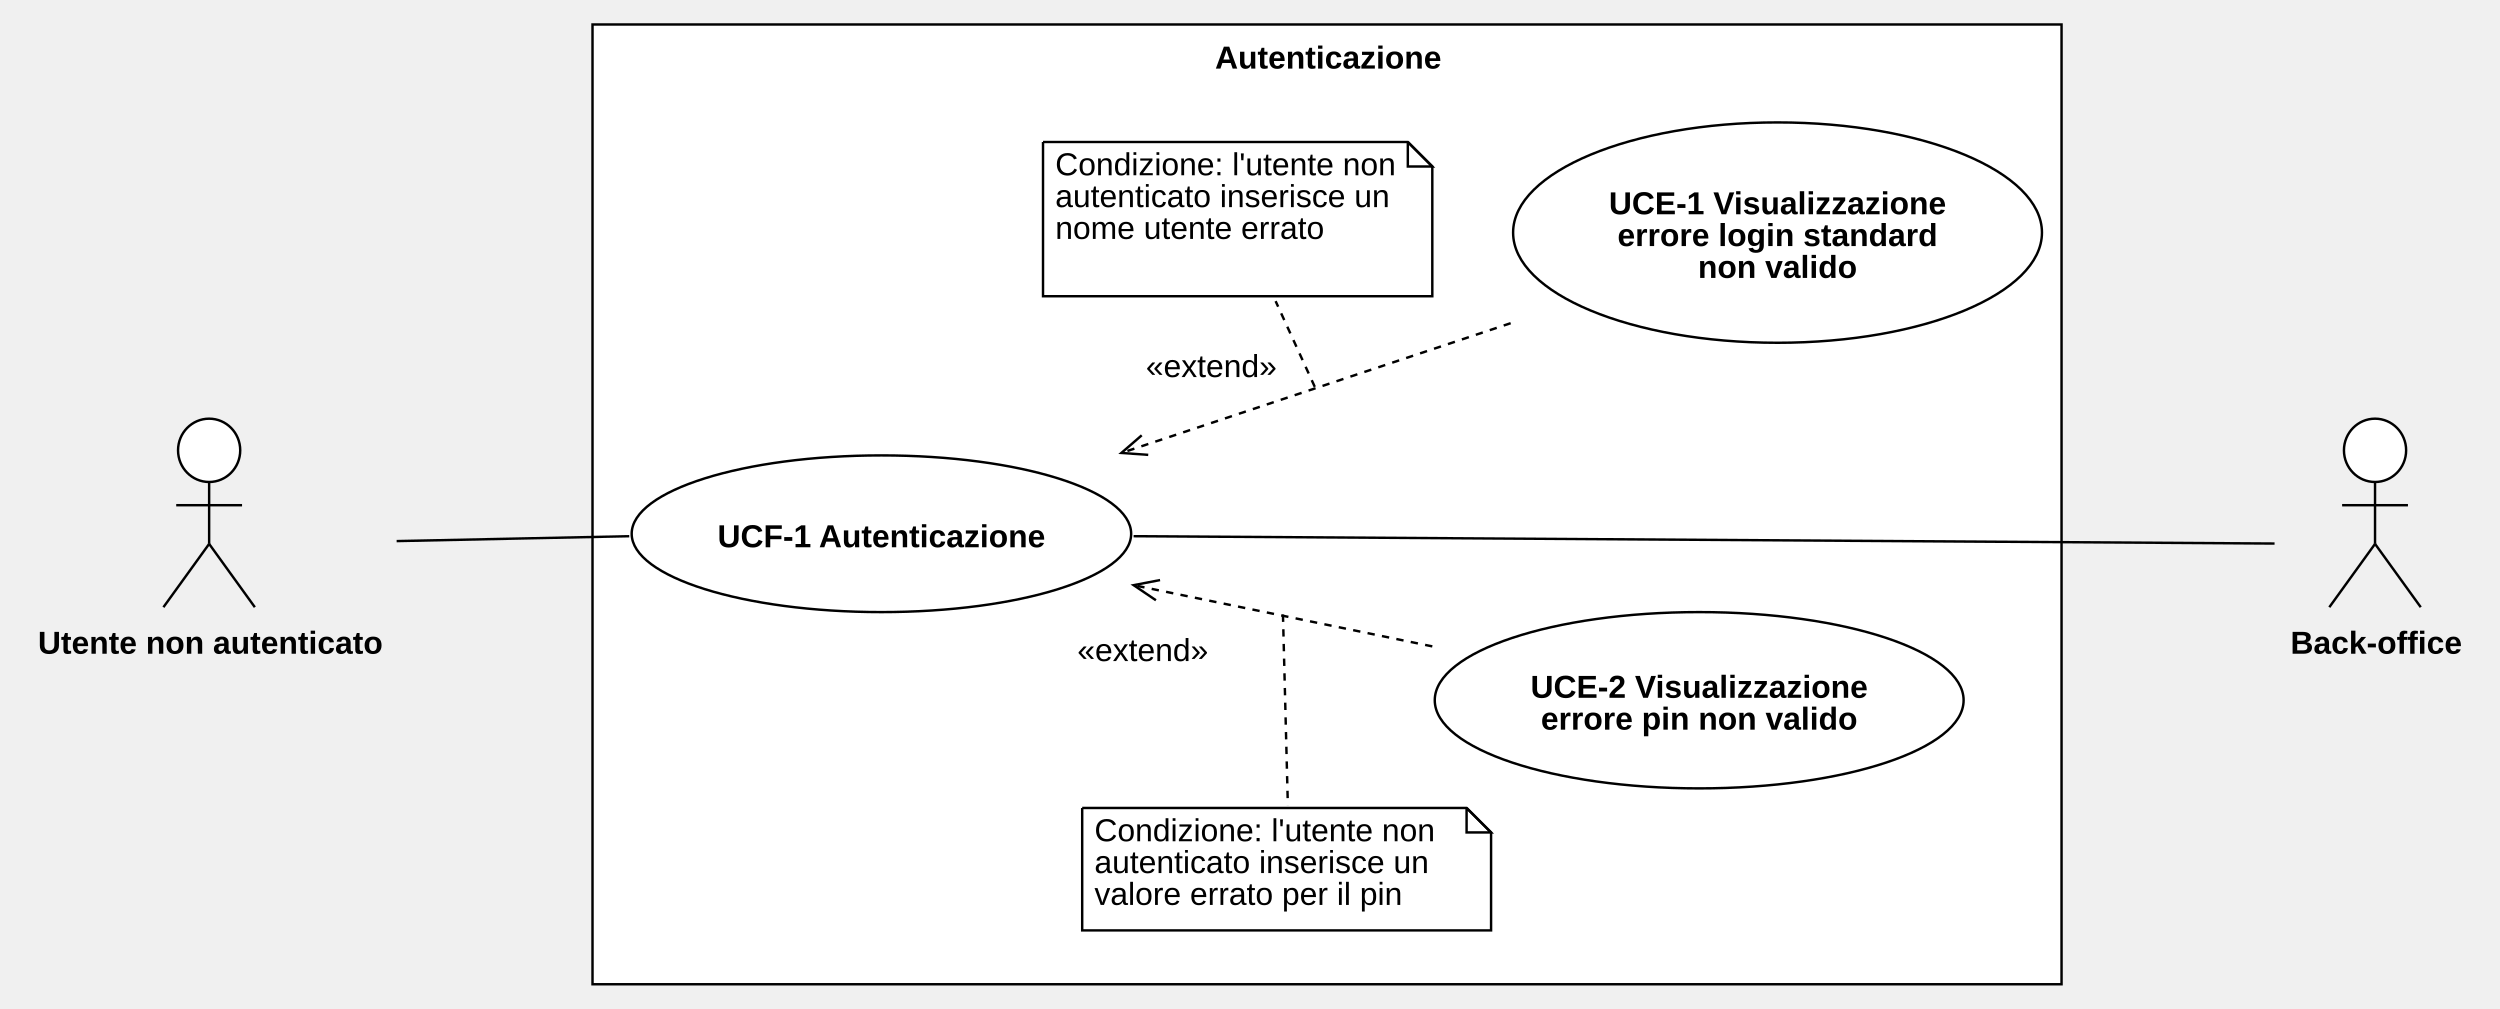
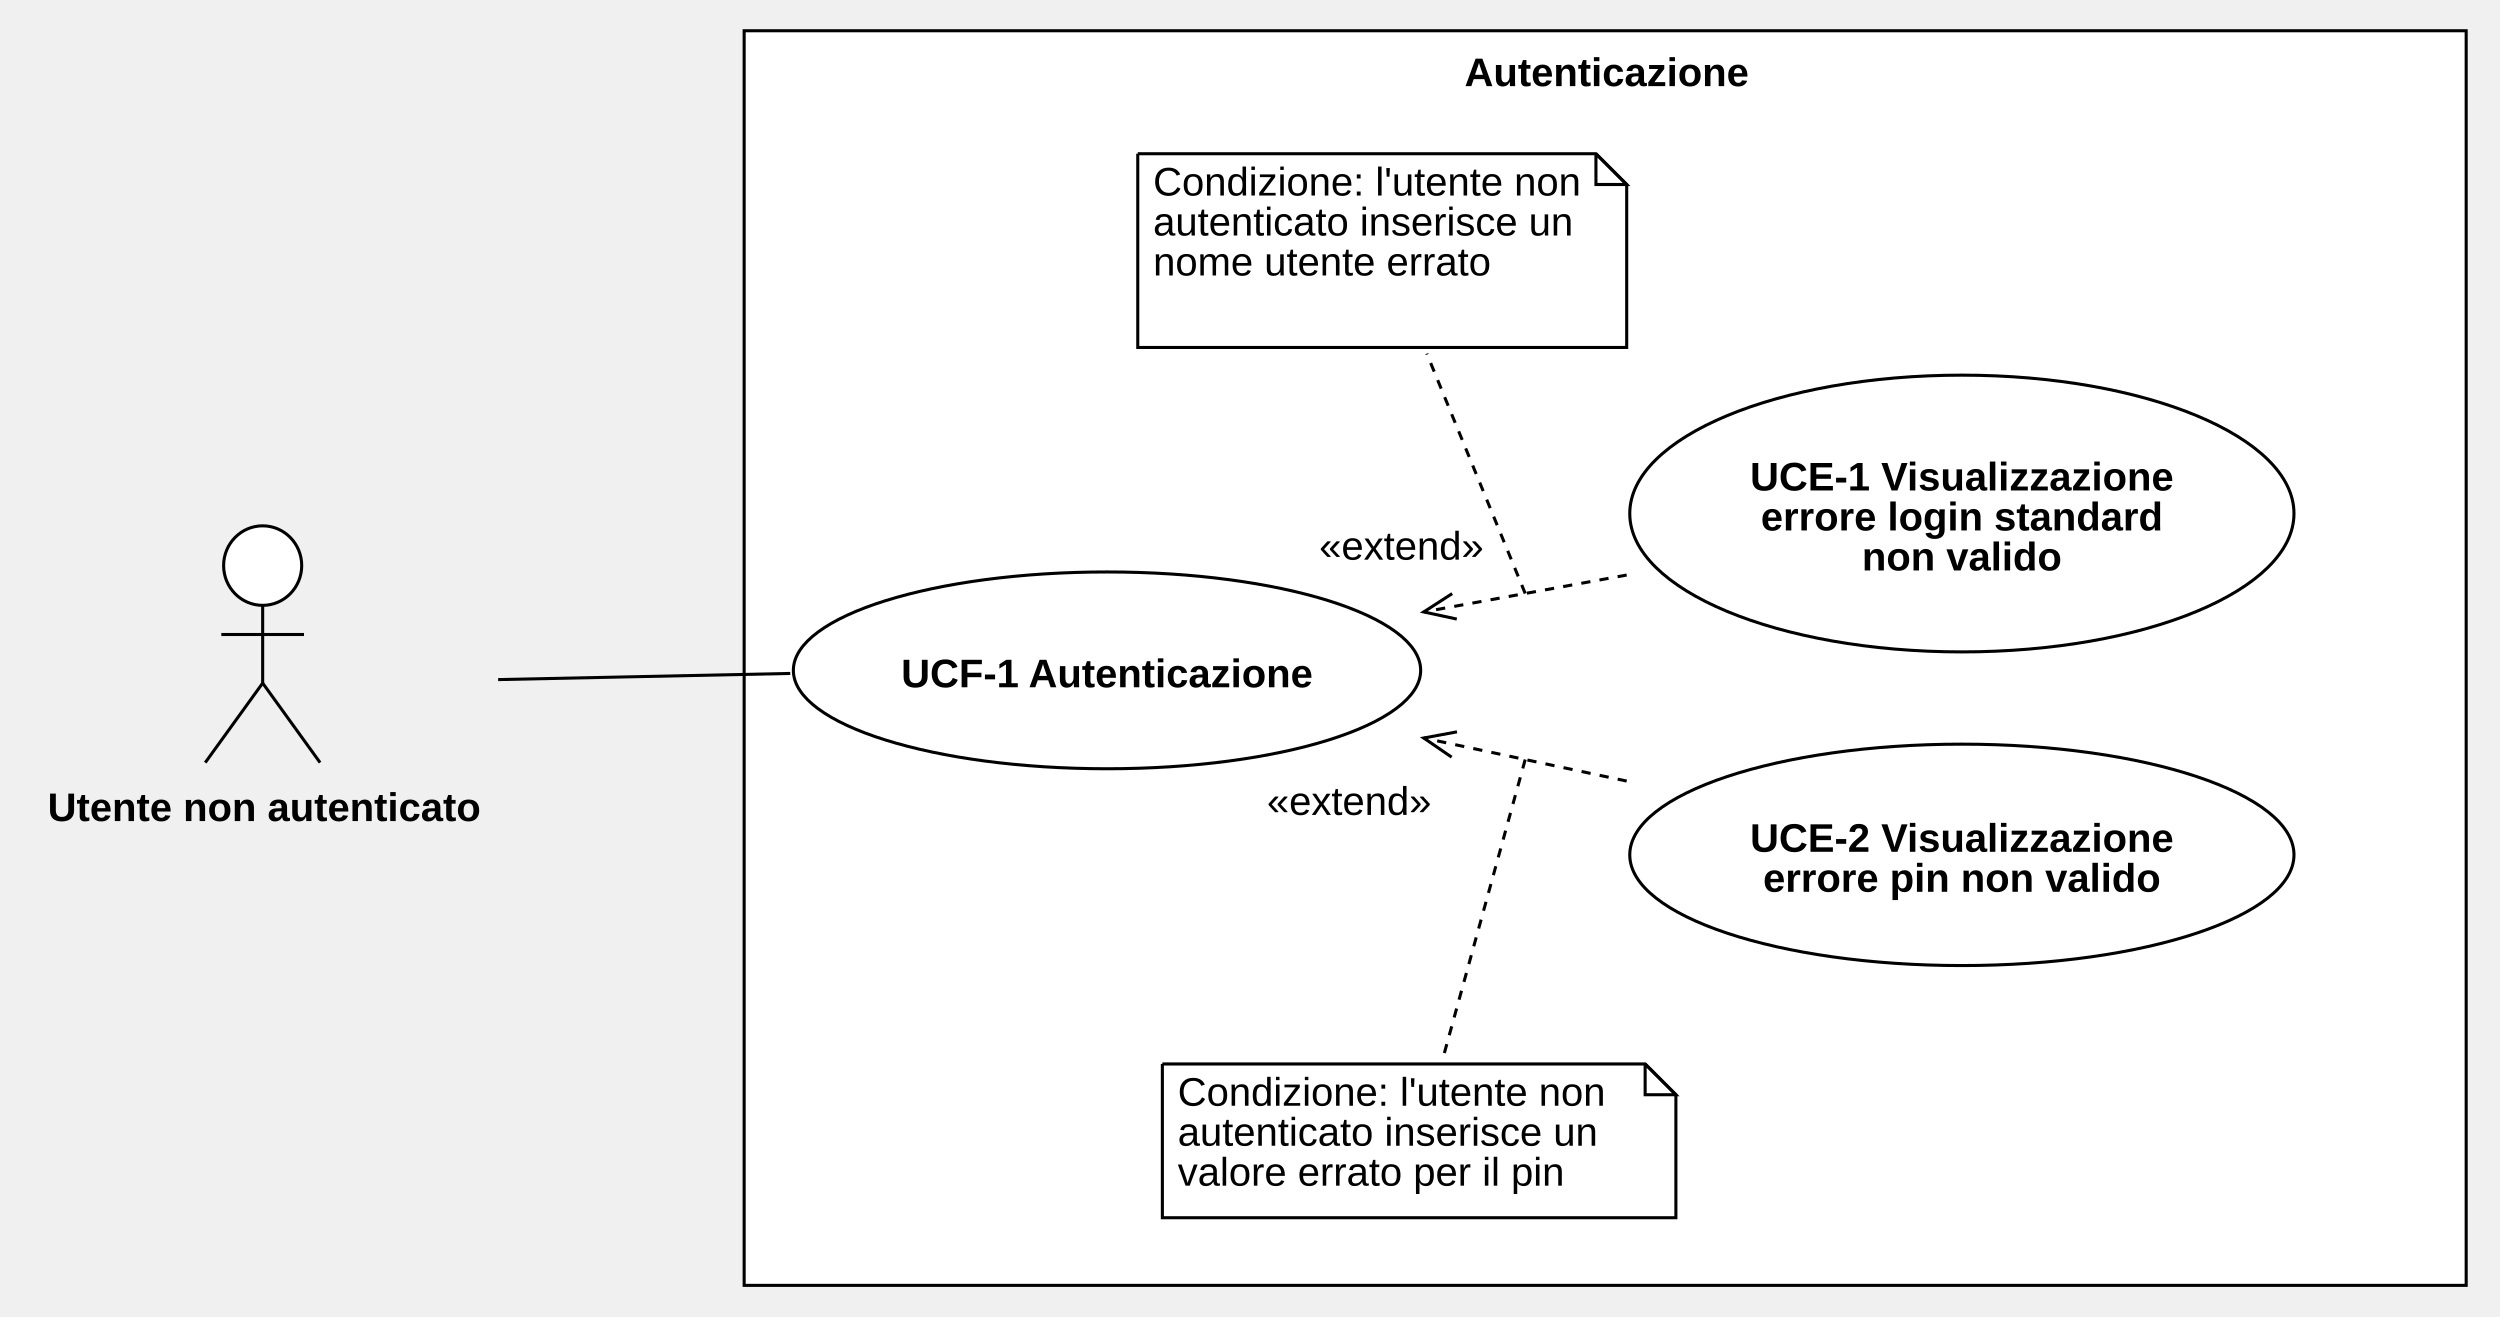
- <svg xmlns="http://www.w3.org/2000/svg" version="1.1" width="1021.078" height="412">
+ <svg xmlns="http://www.w3.org/2000/svg" version="1.1" width="813" height="428">
  <defs />
  <g>
    <g>
-       <rect fill="#ffffff" stroke="none" x="328" y="232" width="600" height="392" transform="matrix(1 0 0 1 -86 -222)" />
+       <rect fill="#ffffff" stroke="none" x="328" y="232" width="560" height="408" transform="matrix(1 0 0 1 -86 -222)" />
    </g>
    <g>
-       <path fill="none" stroke="#000000" paint-order="fill stroke markers" d=" M 242 10 L 842 10 L 842 402 L 242 402 L 242 10 Z Z" stroke-miterlimit="10" stroke-dasharray="" />
+       <path fill="none" stroke="#000000" paint-order="fill stroke markers" d=" M 242 10 L 802 10 L 802 418 L 242 418 L 242 10 Z Z" stroke-miterlimit="10" stroke-dasharray="" />
    </g>
    <g>
      <g>
        <path fill="none" stroke="none" />
-         <text fill="#000000" stroke="none" font-family="Arial" font-size="13px" font-style="normal" font-weight="bold" text-decoration="undefined" x="628.5" y="245.5" text-anchor="middle" dominant-baseline="central" transform="matrix(1 0 0 1 -86 -222)">Autenticazione</text>
+         <text fill="#000000" stroke="none" font-family="Arial" font-size="13px" font-style="normal" font-weight="bold" text-decoration="undefined" x="608.5" y="245.5" text-anchor="middle" dominant-baseline="central" transform="matrix(1 0 0 1 -86 -222)">Autenticazione</text>
      </g>
    </g>
    <g>
-       <path fill="none" stroke="#000000" paint-order="fill stroke markers" d=" M 617 132 L 458 185" stroke-miterlimit="10" stroke-dasharray="3" />
+       <path fill="none" stroke="#000000" paint-order="fill stroke markers" d=" M 529 187 L 463 199" stroke-miterlimit="10" stroke-dasharray="3" />
    </g>
    <g>
-       <path fill="none" stroke="#000000" paint-order="fill stroke markers" d=" M 466.31 177.793 L 458 185 L 468.972 185.78" stroke-miterlimit="10" stroke-dasharray="" />
+       <path fill="none" stroke="#000000" paint-order="fill stroke markers" d=" M 472.246 193.04 L 463 199 L 473.752 201.324" stroke-miterlimit="10" stroke-dasharray="" />
    </g>
    <g>
-       <rect fill="#ffffff" stroke="none" x="554" y="365" width="53.492" height="13" transform="matrix(1 0 0 1 -86 -222)" />
+       <rect fill="#ffffff" stroke="none" x="515" y="393" width="53.492" height="13" transform="matrix(1 0 0 1 -86 -222)" />
    </g>
    <g>
      <g>
        <path fill="none" stroke="none" />
-         <text fill="#000000" stroke="none" font-family="Arial" font-size="13px" font-style="normal" font-weight="normal" text-decoration="undefined" x="580.746" y="371.5" text-anchor="middle" dominant-baseline="central" transform="matrix(1 0 0 1 -86 -222)">«extend»</text>
+         <text fill="#000000" stroke="none" font-family="Arial" font-size="13px" font-style="normal" font-weight="normal" text-decoration="undefined" x="541.746" y="399.5" text-anchor="middle" dominant-baseline="central" transform="matrix(1 0 0 1 -86 -222)">«extend»</text>
      </g>
    </g>
    <g>
-       <path fill="none" stroke="#000000" paint-order="fill stroke markers" d=" M 585 264 L 463 239" stroke-miterlimit="10" stroke-dasharray="3" />
+       <path fill="none" stroke="#000000" paint-order="fill stroke markers" d=" M 529 254 L 463 240" stroke-miterlimit="10" stroke-dasharray="3" />
    </g>
    <g>
-       <path fill="none" stroke="#000000" paint-order="fill stroke markers" d=" M 473.801 236.916 L 463 239 L 472.111 245.164" stroke-miterlimit="10" stroke-dasharray="" />
+       <path fill="none" stroke="#000000" paint-order="fill stroke markers" d=" M 473.815 237.991 L 463 240 L 472.068 246.227" stroke-miterlimit="10" stroke-dasharray="" />
    </g>
    <g>
-       <rect fill="#ffffff" stroke="none" x="526" y="481" width="53.492" height="13" transform="matrix(1 0 0 1 -86 -222)" />
+       <rect fill="#ffffff" stroke="none" x="498" y="476" width="53.492" height="13" transform="matrix(1 0 0 1 -86 -222)" />
    </g>
    <g>
      <g>
        <path fill="none" stroke="none" />
-         <text fill="#000000" stroke="none" font-family="Arial" font-size="13px" font-style="normal" font-weight="normal" text-decoration="undefined" x="552.746" y="487.5" text-anchor="middle" dominant-baseline="central" transform="matrix(1 0 0 1 -86 -222)">«extend»</text>
+         <text fill="#000000" stroke="none" font-family="Arial" font-size="13px" font-style="normal" font-weight="normal" text-decoration="undefined" x="524.746" y="482.5" text-anchor="middle" dominant-baseline="central" transform="matrix(1 0 0 1 -86 -222)">«extend»</text>
      </g>
    </g>
    <g>
-       <path fill="#ffffff" stroke="none" paint-order="stroke fill markers" d=" M 442 330 L 599 330 L 609 340 L 609 380 L 442 380 L 442 330" />
+       <path fill="#ffffff" stroke="none" paint-order="stroke fill markers" d=" M 378 346 L 535 346 L 545 356 L 545 396 L 378 396 L 378 346" />
    </g>
    <g>
-       <path fill="none" stroke="#000000" paint-order="fill stroke markers" d=" M 442 330 L 599 330 L 609 340 L 609 380 L 442 380 L 442 330 L 442 330" stroke-miterlimit="10" stroke-dasharray="" />
+       <path fill="none" stroke="#000000" paint-order="fill stroke markers" d=" M 378 346 L 535 346 L 545 356 L 545 396 L 378 396 L 378 346 L 378 346" stroke-miterlimit="10" stroke-dasharray="" />
    </g>
    <g>
-       <path fill="none" stroke="#000000" paint-order="fill stroke markers" d=" M 599 330 L 599 340 L 609 340 L 599 330" stroke-miterlimit="10" stroke-dasharray="" />
+       <path fill="none" stroke="#000000" paint-order="fill stroke markers" d=" M 535 346 L 535 356 L 545 356 L 535 346" stroke-miterlimit="10" stroke-dasharray="" />
    </g>
    <g>
      <g>
        <path fill="none" stroke="none" />
-         <text fill="#000000" stroke="none" font-family="Arial" font-size="13px" font-style="normal" font-weight="normal" text-decoration="undefined" x="533" y="557" text-anchor="start" dominant-baseline="text-before-edge" transform="matrix(1 0 0 1 -86 -222)">Condizione: l'utente non</text>
-         <text fill="#000000" stroke="none" font-family="Arial" font-size="13px" font-style="normal" font-weight="normal" text-decoration="undefined" x="533" y="570" text-anchor="start" dominant-baseline="text-before-edge" transform="matrix(1 0 0 1 -86 -222)">autenticato inserisce un</text>
-         <text fill="#000000" stroke="none" font-family="Arial" font-size="13px" font-style="normal" font-weight="normal" text-decoration="undefined" x="533" y="583" text-anchor="start" dominant-baseline="text-before-edge" transform="matrix(1 0 0 1 -86 -222)">valore errato per il pin</text>
+         <text fill="#000000" stroke="none" font-family="Arial" font-size="13px" font-style="normal" font-weight="normal" text-decoration="undefined" x="469" y="573" text-anchor="start" dominant-baseline="text-before-edge" transform="matrix(1 0 0 1 -86 -222)">Condizione: l'utente non</text>
+         <text fill="#000000" stroke="none" font-family="Arial" font-size="13px" font-style="normal" font-weight="normal" text-decoration="undefined" x="469" y="586" text-anchor="start" dominant-baseline="text-before-edge" transform="matrix(1 0 0 1 -86 -222)">autenticato inserisce un</text>
+         <text fill="#000000" stroke="none" font-family="Arial" font-size="13px" font-style="normal" font-weight="normal" text-decoration="undefined" x="469" y="599" text-anchor="start" dominant-baseline="text-before-edge" transform="matrix(1 0 0 1 -86 -222)">valore errato per il pin</text>
      </g>
    </g>
    <g>
-       <path fill="none" stroke="#000000" paint-order="fill stroke markers" d=" M 524 251 L 526 329" stroke-miterlimit="10" stroke-dasharray="3" />
+       <path fill="none" stroke="#000000" paint-order="fill stroke markers" d=" M 496 247 L 469 345" stroke-miterlimit="10" stroke-dasharray="3" />
    </g>
    <g>
-       <path fill="#ffffff" stroke="none" paint-order="stroke fill markers" d=" M 426 58 L 575 58 L 585 68 L 585 121 L 426 121 L 426 58" />
+       <path fill="#ffffff" stroke="none" paint-order="stroke fill markers" d=" M 370 50 L 519 50 L 529 60 L 529 113 L 370 113 L 370 50" />
    </g>
    <g>
-       <path fill="none" stroke="#000000" paint-order="fill stroke markers" d=" M 426 58 L 575 58 L 585 68 L 585 121 L 426 121 L 426 58 L 426 58" stroke-miterlimit="10" stroke-dasharray="" />
+       <path fill="none" stroke="#000000" paint-order="fill stroke markers" d=" M 370 50 L 519 50 L 529 60 L 529 113 L 370 113 L 370 50 L 370 50" stroke-miterlimit="10" stroke-dasharray="" />
    </g>
    <g>
-       <path fill="none" stroke="#000000" paint-order="fill stroke markers" d=" M 575 58 L 575 68 L 585 68 L 575 58" stroke-miterlimit="10" stroke-dasharray="" />
+       <path fill="none" stroke="#000000" paint-order="fill stroke markers" d=" M 519 50 L 519 60 L 529 60 L 519 50" stroke-miterlimit="10" stroke-dasharray="" />
    </g>
    <g>
      <g>
        <path fill="none" stroke="none" />
-         <text fill="#000000" stroke="none" font-family="Arial" font-size="13px" font-style="normal" font-weight="normal" text-decoration="undefined" x="517" y="285" text-anchor="start" dominant-baseline="text-before-edge" transform="matrix(1 0 0 1 -86 -222)">Condizione: l'utente non</text>
-         <text fill="#000000" stroke="none" font-family="Arial" font-size="13px" font-style="normal" font-weight="normal" text-decoration="undefined" x="517" y="298" text-anchor="start" dominant-baseline="text-before-edge" transform="matrix(1 0 0 1 -86 -222)">autenticato inserisce un</text>
-         <text fill="#000000" stroke="none" font-family="Arial" font-size="13px" font-style="normal" font-weight="normal" text-decoration="undefined" x="517" y="311" text-anchor="start" dominant-baseline="text-before-edge" transform="matrix(1 0 0 1 -86 -222)">nome utente errato</text>
+         <text fill="#000000" stroke="none" font-family="Arial" font-size="13px" font-style="normal" font-weight="normal" text-decoration="undefined" x="461" y="277" text-anchor="start" dominant-baseline="text-before-edge" transform="matrix(1 0 0 1 -86 -222)">Condizione: l'utente non</text>
+         <text fill="#000000" stroke="none" font-family="Arial" font-size="13px" font-style="normal" font-weight="normal" text-decoration="undefined" x="461" y="290" text-anchor="start" dominant-baseline="text-before-edge" transform="matrix(1 0 0 1 -86 -222)">autenticato inserisce un</text>
+         <text fill="#000000" stroke="none" font-family="Arial" font-size="13px" font-style="normal" font-weight="normal" text-decoration="undefined" x="461" y="303" text-anchor="start" dominant-baseline="text-before-edge" transform="matrix(1 0 0 1 -86 -222)">nome utente errato</text>
      </g>
    </g>
    <g>
-       <path fill="none" stroke="#000000" paint-order="fill stroke markers" d=" M 537 158 L 521 123" stroke-miterlimit="10" stroke-dasharray="3" />
+       <path fill="none" stroke="#000000" paint-order="fill stroke markers" d=" M 496 193 L 464 115" stroke-miterlimit="10" stroke-dasharray="3" />
    </g>
    <g>
      <path fill="#ffffff" stroke="none" paint-order="stroke fill markers" d=" M 72.72 183.93 C 72.72 176.789 78.405 171 85.418 171 C 92.43 171 98.115 176.789 98.115 183.93 C 98.115 191.071 92.43 196.86 85.418 196.86 C 78.405 196.86 72.72 191.071 72.72 183.93 Z" />
    </g>
    <g>
      <path fill="none" stroke="#000000" paint-order="fill stroke markers" d=" M 72.72 183.93 C 72.72 176.789 78.405 171 85.418 171 C 92.43 171 98.115 176.789 98.115 183.93 C 98.115 191.071 92.43 196.86 85.418 196.86 C 78.405 196.86 72.72 191.071 72.72 183.93 Z" stroke-miterlimit="10" stroke-dasharray="" />
    </g>
    <g>
      <path fill="none" stroke="#000000" paint-order="fill stroke markers" d=" M 85.418 196.86 L 85.418 222.14" stroke-miterlimit="10" stroke-dasharray="" />
    </g>
    <g>
      <path fill="none" stroke="#000000" paint-order="fill stroke markers" d=" M 71.973 206.34 L 98.862 206.34" stroke-miterlimit="10" stroke-dasharray="" />
    </g>
    <g>
      <path fill="none" stroke="#000000" paint-order="fill stroke markers" d=" M 85.418 222.14 L 66.745 248" stroke-miterlimit="10" stroke-dasharray="" />
    </g>
    <g>
      <path fill="none" stroke="#000000" paint-order="fill stroke markers" d=" M 85.418 222.14 L 104.09 248" stroke-miterlimit="10" stroke-dasharray="" />
    </g>
    <g>
      <g>
        <path fill="none" stroke="none" />
        <text fill="#000000" stroke="none" font-family="Arial" font-size="13px" font-style="normal" font-weight="bold" text-decoration="undefined" x="171.918" y="484.5" text-anchor="middle" dominant-baseline="central" transform="matrix(1 0 0 1 -86 -222)">Utente non autenticato</text>
      </g>
    </g>
    <g>
-       <path fill="#ffffff" stroke="none" paint-order="stroke fill markers" d=" M 957.342 183.93 C 957.342 176.789 963.026 171 970.039 171 C 977.052 171 982.737 176.789 982.737 183.93 C 982.737 191.071 977.052 196.86 970.039 196.86 C 963.026 196.86 957.342 191.071 957.342 183.93 Z" />
-     </g>
-     <g>
-       <path fill="none" stroke="#000000" paint-order="fill stroke markers" d=" M 957.342 183.93 C 957.342 176.789 963.026 171 970.039 171 C 977.052 171 982.737 176.789 982.737 183.93 C 982.737 191.071 977.052 196.86 970.039 196.86 C 963.026 196.86 957.342 191.071 957.342 183.93 Z" stroke-miterlimit="10" stroke-dasharray="" />
-     </g>
-     <g>
-       <path fill="none" stroke="#000000" paint-order="fill stroke markers" d=" M 970.039 196.86 L 970.039 222.14" stroke-miterlimit="10" stroke-dasharray="" />
-     </g>
-     <g>
-       <path fill="none" stroke="#000000" paint-order="fill stroke markers" d=" M 956.595 206.34 L 983.483 206.34" stroke-miterlimit="10" stroke-dasharray="" />
-     </g>
-     <g>
-       <path fill="none" stroke="#000000" paint-order="fill stroke markers" d=" M 970.039 222.14 L 951.366 248" stroke-miterlimit="10" stroke-dasharray="" />
-     </g>
-     <g>
-       <path fill="none" stroke="#000000" paint-order="fill stroke markers" d=" M 970.039 222.14 L 988.712 248" stroke-miterlimit="10" stroke-dasharray="" />
-     </g>
-     <g>
-       <g>
-         <path fill="none" stroke="none" />
-         <text fill="#000000" stroke="none" font-family="Arial" font-size="13px" font-style="normal" font-weight="bold" text-decoration="undefined" x="1056.539" y="484.5" text-anchor="middle" dominant-baseline="central" transform="matrix(1 0 0 1 -86 -222)">Back-office</text>
-       </g>
-     </g>
-     <g>
      <path fill="none" stroke="#000000" paint-order="fill stroke markers" d=" M 162 221 L 257 219" stroke-miterlimit="10" stroke-dasharray="" />
-     </g>
-     <g>
-       <path fill="none" stroke="#000000" paint-order="fill stroke markers" d=" M 463 219 L 929 222" stroke-miterlimit="10" stroke-dasharray="" />
    </g>
    <g>
      <path fill="#ffffff" stroke="none" paint-order="stroke fill markers" d=" M 258 218 C 258 200.327 303.667 186 360 186 C 416.333 186 462 200.327 462 218 C 462 235.673 416.333 250 360 250 C 303.667 250 258 235.673 258 218 Z" />
    </g>
    <g>
      <path fill="none" stroke="#000000" paint-order="fill stroke markers" d=" M 258 218 C 258 200.327 303.667 186 360 186 C 416.333 186 462 200.327 462 218 C 462 235.673 416.333 250 360 250 C 303.667 250 258 235.673 258 218 Z" stroke-miterlimit="10" stroke-dasharray="" />
    </g>
    <g>
      <g>
        <path fill="none" stroke="none" />
        <text fill="#000000" stroke="none" font-family="Arial" font-size="13px" font-style="normal" font-weight="bold" text-decoration="undefined" x="446" y="441" text-anchor="middle" dominant-baseline="central" transform="matrix(1 0 0 1 -86 -222)">UCF-1 Autenticazione</text>
      </g>
    </g>
    <g>
-       <path fill="#ffffff" stroke="none" paint-order="stroke fill markers" d=" M 618 95 C 618 70.147 666.353 50 726 50 C 785.647 50 834 70.147 834 95 C 834 119.853 785.647 140 726 140 C 666.353 140 618 119.853 618 95 Z" />
+       <path fill="#ffffff" stroke="none" paint-order="stroke fill markers" d=" M 530 167 C 530 142.147 578.353 122 638 122 C 697.647 122 746 142.147 746 167 C 746 191.853 697.647 212 638 212 C 578.353 212 530 191.853 530 167 Z" />
    </g>
    <g>
-       <path fill="none" stroke="#000000" paint-order="fill stroke markers" d=" M 618 95 C 618 70.147 666.353 50 726 50 C 785.647 50 834 70.147 834 95 C 834 119.853 785.647 140 726 140 C 666.353 140 618 119.853 618 95 Z" stroke-miterlimit="10" stroke-dasharray="" />
+       <path fill="none" stroke="#000000" paint-order="fill stroke markers" d=" M 530 167 C 530 142.147 578.353 122 638 122 C 697.647 122 746 142.147 746 167 C 746 191.853 697.647 212 638 212 C 578.353 212 530 191.853 530 167 Z" stroke-miterlimit="10" stroke-dasharray="" />
    </g>
    <g>
      <g>
        <path fill="none" stroke="none" />
-         <text fill="#000000" stroke="none" font-family="Arial" font-size="13px" font-style="normal" font-weight="bold" text-decoration="undefined" x="812" y="305" text-anchor="middle" dominant-baseline="central" transform="matrix(1 0 0 1 -86 -222)">UCE-1 Visualizzazione</text>
-         <text fill="#000000" stroke="none" font-family="Arial" font-size="13px" font-style="normal" font-weight="bold" text-decoration="undefined" x="812" y="318" text-anchor="middle" dominant-baseline="central" transform="matrix(1 0 0 1 -86 -222)">errore login standard</text>
-         <text fill="#000000" stroke="none" font-family="Arial" font-size="13px" font-style="normal" font-weight="bold" text-decoration="undefined" x="812" y="331" text-anchor="middle" dominant-baseline="central" transform="matrix(1 0 0 1 -86 -222)">non valido</text>
+         <text fill="#000000" stroke="none" font-family="Arial" font-size="13px" font-style="normal" font-weight="bold" text-decoration="undefined" x="724" y="377" text-anchor="middle" dominant-baseline="central" transform="matrix(1 0 0 1 -86 -222)">UCE-1 Visualizzazione</text>
+         <text fill="#000000" stroke="none" font-family="Arial" font-size="13px" font-style="normal" font-weight="bold" text-decoration="undefined" x="724" y="390" text-anchor="middle" dominant-baseline="central" transform="matrix(1 0 0 1 -86 -222)">errore login standard</text>
+         <text fill="#000000" stroke="none" font-family="Arial" font-size="13px" font-style="normal" font-weight="bold" text-decoration="undefined" x="724" y="403" text-anchor="middle" dominant-baseline="central" transform="matrix(1 0 0 1 -86 -222)">non valido</text>
      </g>
    </g>
    <g>
-       <path fill="#ffffff" stroke="none" paint-order="stroke fill markers" d=" M 586 286 C 586 266.118 634.353 250 694 250 C 753.647 250 802 266.118 802 286 C 802 305.882 753.647 322 694 322 C 634.353 322 586 305.882 586 286 Z" />
+       <path fill="#ffffff" stroke="none" paint-order="stroke fill markers" d=" M 530 278 C 530 258.118 578.353 242 638 242 C 697.647 242 746 258.118 746 278 C 746 297.882 697.647 314 638 314 C 578.353 314 530 297.882 530 278 Z" />
    </g>
    <g>
-       <path fill="none" stroke="#000000" paint-order="fill stroke markers" d=" M 586 286 C 586 266.118 634.353 250 694 250 C 753.647 250 802 266.118 802 286 C 802 305.882 753.647 322 694 322 C 634.353 322 586 305.882 586 286 Z" stroke-miterlimit="10" stroke-dasharray="" />
+       <path fill="none" stroke="#000000" paint-order="fill stroke markers" d=" M 530 278 C 530 258.118 578.353 242 638 242 C 697.647 242 746 258.118 746 278 C 746 297.882 697.647 314 638 314 C 578.353 314 530 297.882 530 278 Z" stroke-miterlimit="10" stroke-dasharray="" />
    </g>
    <g>
      <g>
        <path fill="none" stroke="none" />
-         <text fill="#000000" stroke="none" font-family="Arial" font-size="13px" font-style="normal" font-weight="bold" text-decoration="undefined" x="780" y="502.5" text-anchor="middle" dominant-baseline="central" transform="matrix(1 0 0 1 -86 -222)">UCE-2 Visualizzazione</text>
-         <text fill="#000000" stroke="none" font-family="Arial" font-size="13px" font-style="normal" font-weight="bold" text-decoration="undefined" x="780" y="515.5" text-anchor="middle" dominant-baseline="central" transform="matrix(1 0 0 1 -86 -222)">errore pin non valido</text>
+         <text fill="#000000" stroke="none" font-family="Arial" font-size="13px" font-style="normal" font-weight="bold" text-decoration="undefined" x="724" y="494.5" text-anchor="middle" dominant-baseline="central" transform="matrix(1 0 0 1 -86 -222)">UCE-2 Visualizzazione</text>
+         <text fill="#000000" stroke="none" font-family="Arial" font-size="13px" font-style="normal" font-weight="bold" text-decoration="undefined" x="724" y="507.5" text-anchor="middle" dominant-baseline="central" transform="matrix(1 0 0 1 -86 -222)">errore pin non valido</text>
      </g>
    </g>
  </g>
</svg>
